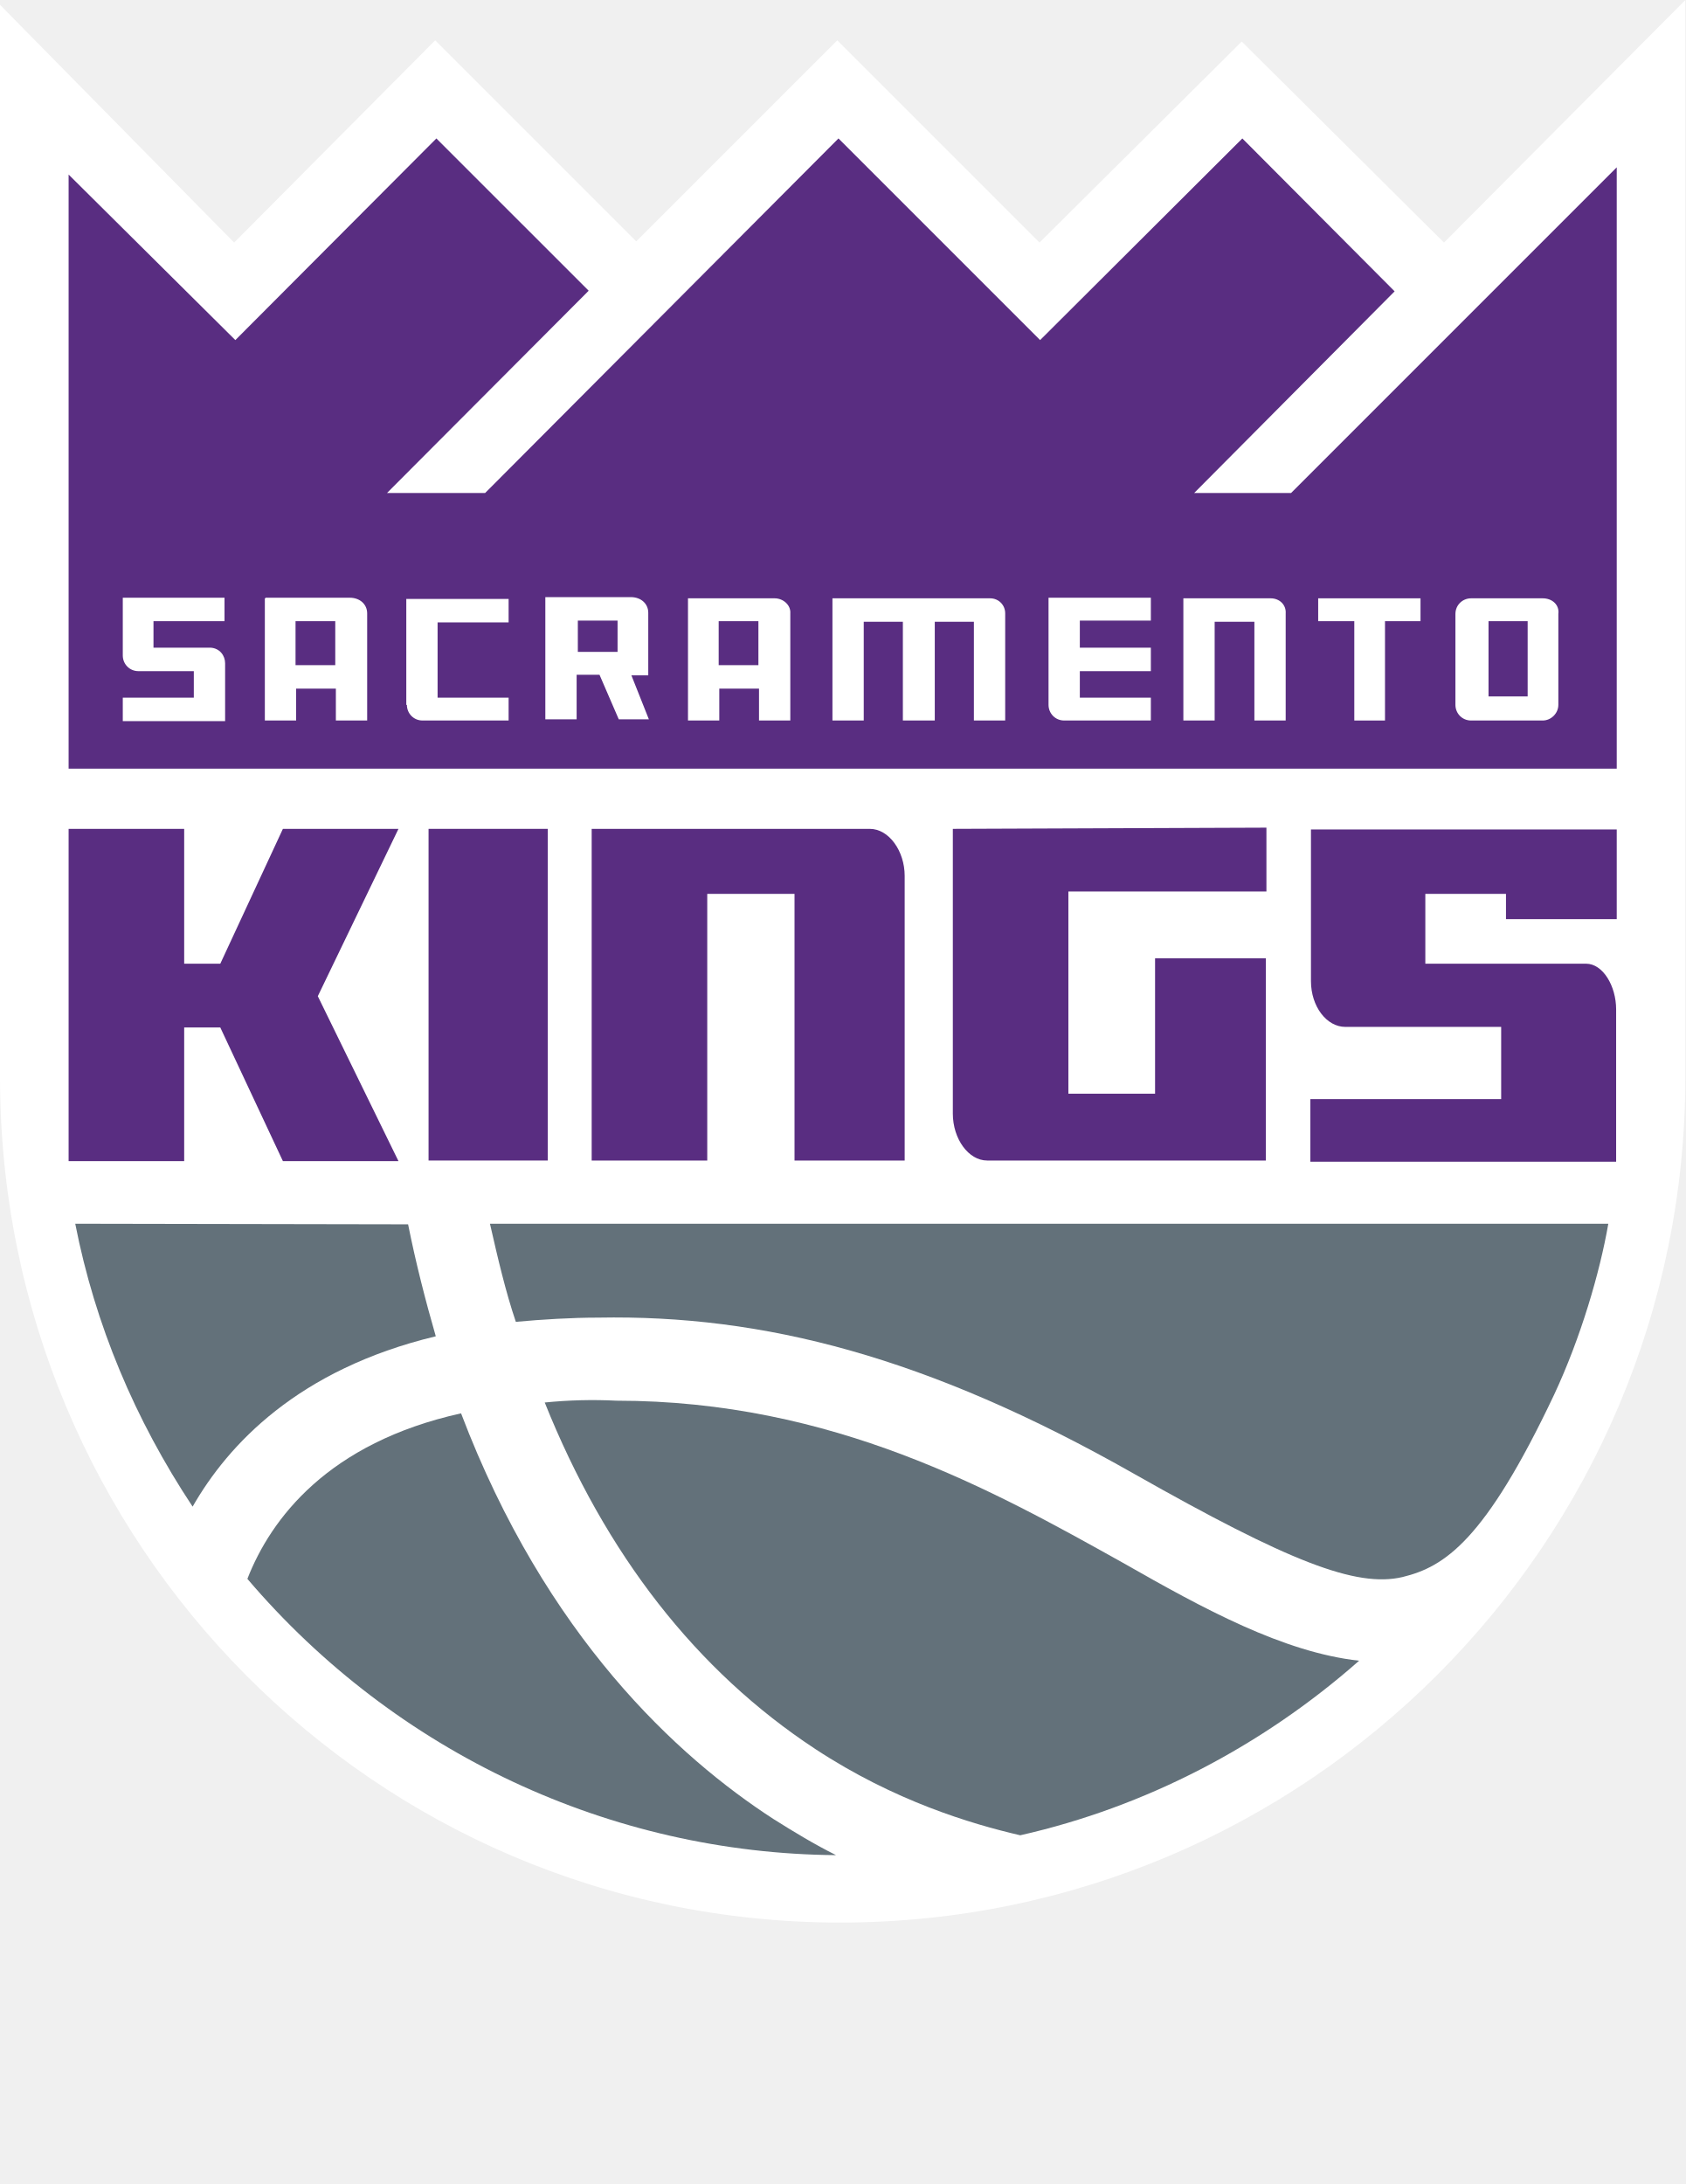
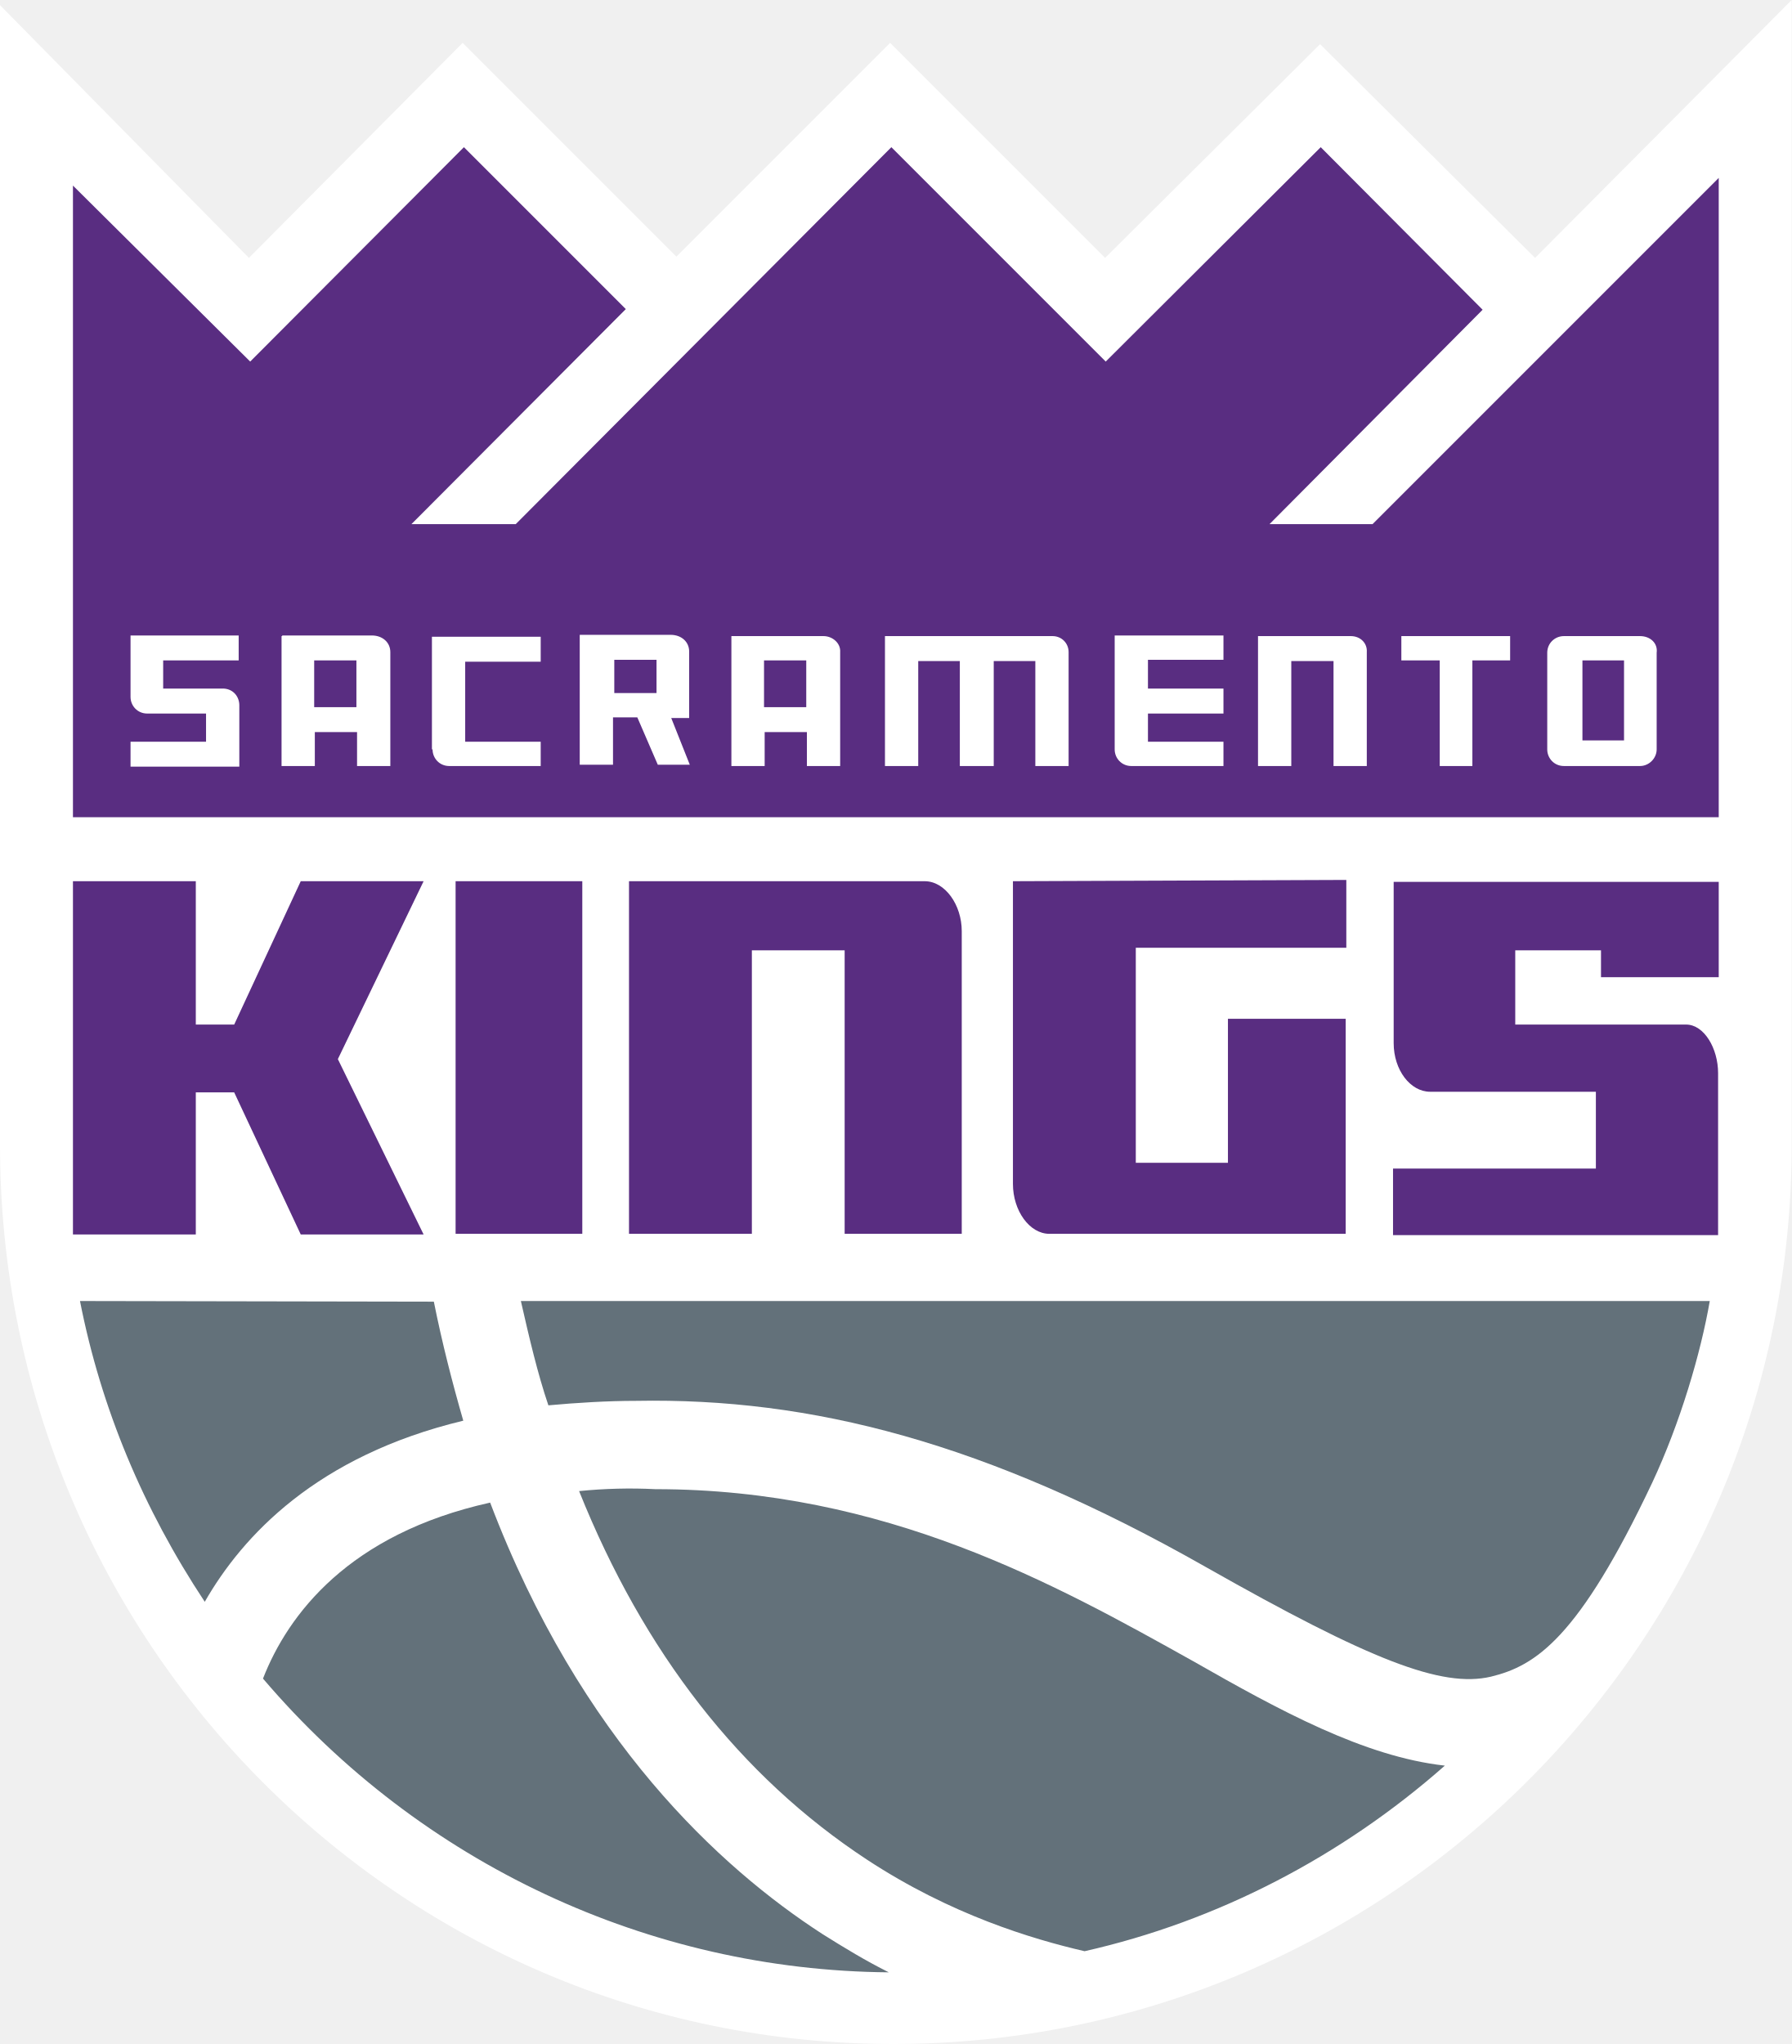
- <svg xmlns="http://www.w3.org/2000/svg" id="Layer" viewBox="0 0 420 544.25">
+ <svg xmlns="http://www.w3.org/2000/svg" id="Layer" viewBox="0 0 420 479.1">
  <defs>
-     <style>
-       .cls-1 {
-         fill: #fff;
-       }
- 
-       .cls-1, .cls-2, .cls-3 {
-         stroke-width: 0px;
-       }
- 
-       .cls-2 {
-         fill: #592d81;
-       }
- 
-       .cls-3 {
-         fill: #63717a;
-       }
-     </style>
+     <style>.cls-1{fill:#fff}.cls-1,.cls-2,.cls-3{stroke-width:0}.cls-2{fill:#592d81}.cls-3{fill:#63717a}</style>
  </defs>
  <g id="Layer_2" data-name="Layer 2">
-     <path class="cls-1" d="m420,0l-60.15,60.45-50.4-50.1-50.4,50.1-50.4-50.4-50.1,50.1L108.45,10.05l-50.1,50.4L0,1.2v267.15c0,116.25,93.3,210.75,209.4,210.75s210.6-94.5,210.6-210.75V0Z" />
-     <path class="cls-3" d="m18.75,304.95c4.95,25.2,14.85,48.75,29.25,70.5,8.85-15.45,26.25-34.2,60.6-42.45-2.55-8.85-4.95-18.15-6.9-27.9l-82.95-.15h0Z" />
-     <path class="cls-3" d="m61.65,393.45c37.05,43.5,90.6,68.4,146.7,68.85-5.4-2.7-10.35-5.7-15.6-9-23.85-15.45-56.7-45.45-77.85-101.1-33.15,7.35-47.4,26.25-53.25,41.25" />
-     <path class="cls-3" d="m135.75,349.5c15.15,37.8,37.8,66.9,67.5,86.4,19.65,12.9,38.7,18.6,51,21.45,31.2-7.05,60.3-22.2,84.45-43.5-18.9-2.1-38.7-12.9-58.95-24.45-32.25-18-72.15-40.35-126.15-40.35-5.85-.3-11.85-.15-17.85.45" />
-     <path class="cls-2" d="m216.75,206.55h-69.3v82.65h28.8v-66.45h21.75v66.45h27.45v-70.95c0-6.15-3.9-11.7-8.7-11.7" />
-     <path class="cls-2" d="m237.45,206.55v70.95c0,6.3,3.9,11.7,8.55,11.7h69.45v-50.4h-27.6v33.75h-21.6v-50.4h49.35v-15.9l-78.15.3h0Z" />
-     <polygon class="cls-2" points="70.5 206.55 54.9 240.15 45.9 240.15 45.9 206.55 17.1 206.55 17.1 289.35 45.9 289.35 45.9 256.05 54.9 256.05 70.5 289.35 99.3 289.35 79.2 248.25 99.3 206.55 70.5 206.55" />
-     <rect class="cls-2" x="106.8" y="206.55" width="29.7" height="82.65" />
-     <path class="cls-2" d="m402.9,229.05v-22.35h-76.2v37.8c0,6.3,3.9,11.4,8.55,11.4h38.85v18h-47.55v15.6h76.2v-37.95c0-5.85-3.3-11.4-7.5-11.4h-40.05v-17.4h20.1v6.3h27.6Z" />
-     <polygon class="cls-2" points="321.75 122.85 297.6 122.85 347.55 72.6 309.6 34.5 259.2 84.75 208.95 34.5 120.9 122.85 96.45 122.85 146.7 72.45 108.75 34.5 58.65 84.75 17.1 43.5 17.1 125.85 17.1 191.55 402.9 191.55 402.9 127.8 402.9 41.7 321.75 122.85" />
-     <path class="cls-1" d="m101.4,175.65c0,2.1,1.65,3.9,3.9,3.9h21.45v-5.7h-17.7v-18.75h17.7v-5.85h-25.5v26.4h.15Z" />
-     <path class="cls-1" d="m66,149.1v30.45h7.8v-7.95h9.9v7.95h7.8v-26.7c0-2.25-1.8-3.9-4.35-3.9h-21v.15h-.15Zm17.55,16.65h-9.9v-10.95h9.9v10.95Z" />
-     <path class="cls-1" d="m384.45,149.1h-17.85c-2.1,0-3.9,1.65-3.9,3.9v22.65c0,2.1,1.65,3.9,3.9,3.9h17.85c2.1,0,3.9-1.8,3.9-3.9v-22.65c.3-2.25-1.5-3.9-3.9-3.9m-3.75,24.45h-9.75v-18.75h9.75v18.75Z" />
-     <path class="cls-1" d="m30.6,163.35c0,2.1,1.65,3.9,3.9,3.9h13.8v6.6h-17.7v5.85h25.5v-14.4c0-1.95-1.35-3.75-3.6-3.9h-14.25v-6.6h17.7v-5.85h-25.35v14.4Z" />
-     <path class="cls-1" d="m193.05,149.1h-21.6v30.45h7.8v-7.95h9.9v7.95h7.8v-26.7c.15-2.1-1.8-3.75-3.9-3.75m-4.05,16.65h-9.9v-10.95h9.9v10.95Z" />
-     <polygon class="cls-1" points="328.5 154.8 337.5 154.8 337.5 179.55 345.15 179.55 345.15 154.8 354 154.8 354 149.1 328.5 149.1 328.5 154.8" />
-     <path class="cls-1" d="m246.75,149.1h-39.3v30.45h7.8v-24.6h9.75v24.6h7.95v-24.6h9.75v24.6h7.8v-26.7c0-2.1-1.65-3.75-3.75-3.75" />
-     <path class="cls-1" d="m316.65,149.1h-21.75v30.45h7.8v-24.6h9.9v24.6h7.8v-26.7c.15-2.1-1.5-3.75-3.75-3.75" />
-     <path class="cls-1" d="m261.3,175.65c0,2.1,1.65,3.9,3.9,3.9h21.6v-5.7h-17.7v-6.6h17.7v-5.85h-17.7v-6.75h17.7v-5.7h-25.5v26.7Z" />
-     <path class="cls-1" d="m157.35,168.3h4.2v-15.6c0-2.25-1.8-3.9-4.35-3.9h-21.3v30.45h7.8v-11.1h5.7l4.8,11.1h7.5l-4.35-10.95Zm-3.45-5.85h-9.9v-7.8h9.9v7.8Z" />
-     <path class="cls-3" d="m149.1,328.35c40.95-.75,81.9,9.6,133.65,39,38.4,21.75,55.2,28.35,66.75,25.65,10.5-2.55,20.55-9,37.8-45.45,6.6-14.1,11.4-30.45,13.5-42.6H122.1c1.95,8.55,3.9,16.95,6.45,24.45,6.6-.6,13.8-1.05,20.55-1.05" />
+     <path d="m420 0-60.15 60.45-50.4-50.1-50.4 50.1-50.4-50.4-50.1 50.1-50.1-50.1-50.1 50.4L0 1.2v267.15C0 384.6 93.3 479.1 209.4 479.1S420 384.6 420 268.35z" class="cls-1" />
+     <path d="M18.75 304.95c4.95 25.2 14.85 48.75 29.25 70.5 8.85-15.45 26.25-34.2 60.6-42.45-2.55-8.85-4.95-18.15-6.9-27.9zM61.65 393.45c37.05 43.5 90.6 68.4 146.7 68.85-5.4-2.7-10.35-5.7-15.6-9-23.85-15.45-56.7-45.45-77.85-101.1-33.15 7.35-47.4 26.25-53.25 41.25M135.75 349.5c15.15 37.8 37.8 66.9 67.5 86.4 19.65 12.9 38.7 18.6 51 21.45 31.2-7.05 60.3-22.2 84.45-43.5-18.9-2.1-38.7-12.9-58.95-24.45-32.25-18-72.15-40.35-126.15-40.35-5.85-.3-11.85-.15-17.85.45" class="cls-3" />
+     <path d="M216.75 206.55h-69.3v82.65h28.8v-66.45H198v66.45h27.45v-70.95c0-6.15-3.9-11.7-8.7-11.7M237.45 206.55v70.95c0 6.3 3.9 11.7 8.55 11.7h69.45v-50.4h-27.6v33.75h-21.6v-50.4h49.35v-15.9zM70.5 206.55l-15.6 33.6h-9v-33.6H17.1v82.8h28.8v-33.3h9l15.6 33.3h28.8l-20.1-41.1 20.1-41.7zM106.8 206.55h29.7v82.65h-29.7zM402.9 229.05V206.7h-76.2v37.8c0 6.3 3.9 11.4 8.55 11.4h38.85v18h-47.55v15.6h76.2v-37.95c0-5.85-3.3-11.4-7.5-11.4H355.2v-17.4h20.1v6.3zM321.75 122.85H297.6l49.95-50.25-37.95-38.1-50.4 50.25-50.25-50.25-88.05 88.35H96.45l50.25-50.4-37.95-37.95-50.1 50.25L17.1 43.5v148.05h385.8V41.7z" class="cls-2" />
+     <path d="M101.4 175.65c0 2.1 1.65 3.9 3.9 3.9h21.45v-5.7h-17.7V155.1h17.7v-5.85h-25.5v26.4zM66 149.1v30.45h7.8v-7.95h9.9v7.95h7.8v-26.7c0-2.25-1.8-3.9-4.35-3.9h-21v.15zm17.55 16.65h-9.9V154.8h9.9zM384.45 149.1H366.6c-2.1 0-3.9 1.65-3.9 3.9v22.65c0 2.1 1.65 3.9 3.9 3.9h17.85c2.1 0 3.9-1.8 3.9-3.9V153c.3-2.25-1.5-3.9-3.9-3.9m-3.75 24.45h-9.75V154.8h9.75zM30.6 163.35c0 2.1 1.65 3.9 3.9 3.9h13.8v6.6H30.6v5.85h25.5v-14.4c0-1.95-1.35-3.75-3.6-3.9H38.25v-6.6h17.7v-5.85H30.6zM193.05 149.1h-21.6v30.45h7.8v-7.95h9.9v7.95h7.8v-26.7c.15-2.1-1.8-3.75-3.9-3.75M189 165.75h-9.9V154.8h9.9zM328.5 154.8h9v24.75h7.65V154.8H354v-5.7h-25.5zM246.75 149.1h-39.3v30.45h7.8v-24.6H225v24.6h7.95v-24.6h9.75v24.6h7.8v-26.7c0-2.1-1.65-3.75-3.75-3.75M316.65 149.1H294.9v30.45h7.8v-24.6h9.9v24.6h7.8v-26.7c.15-2.1-1.5-3.75-3.75-3.75M261.3 175.65c0 2.1 1.65 3.9 3.9 3.9h21.6v-5.7h-17.7v-6.6h17.7v-5.85h-17.7v-6.75h17.7v-5.7h-25.5zM157.35 168.3h4.2v-15.6c0-2.25-1.8-3.9-4.35-3.9h-21.3v30.45h7.8v-11.1h5.7l4.8 11.1h7.5zm-3.45-5.85H144v-7.8h9.9z" class="cls-1" />
+     <path d="M149.1 328.35c40.95-.75 81.9 9.6 133.65 39 38.4 21.75 55.2 28.35 66.75 25.65 10.5-2.55 20.55-9 37.8-45.45 6.6-14.1 11.4-30.45 13.5-42.6H122.1c1.95 8.55 3.9 16.95 6.45 24.45 6.6-.6 13.8-1.05 20.55-1.05" class="cls-3" />
  </g>
</svg>
